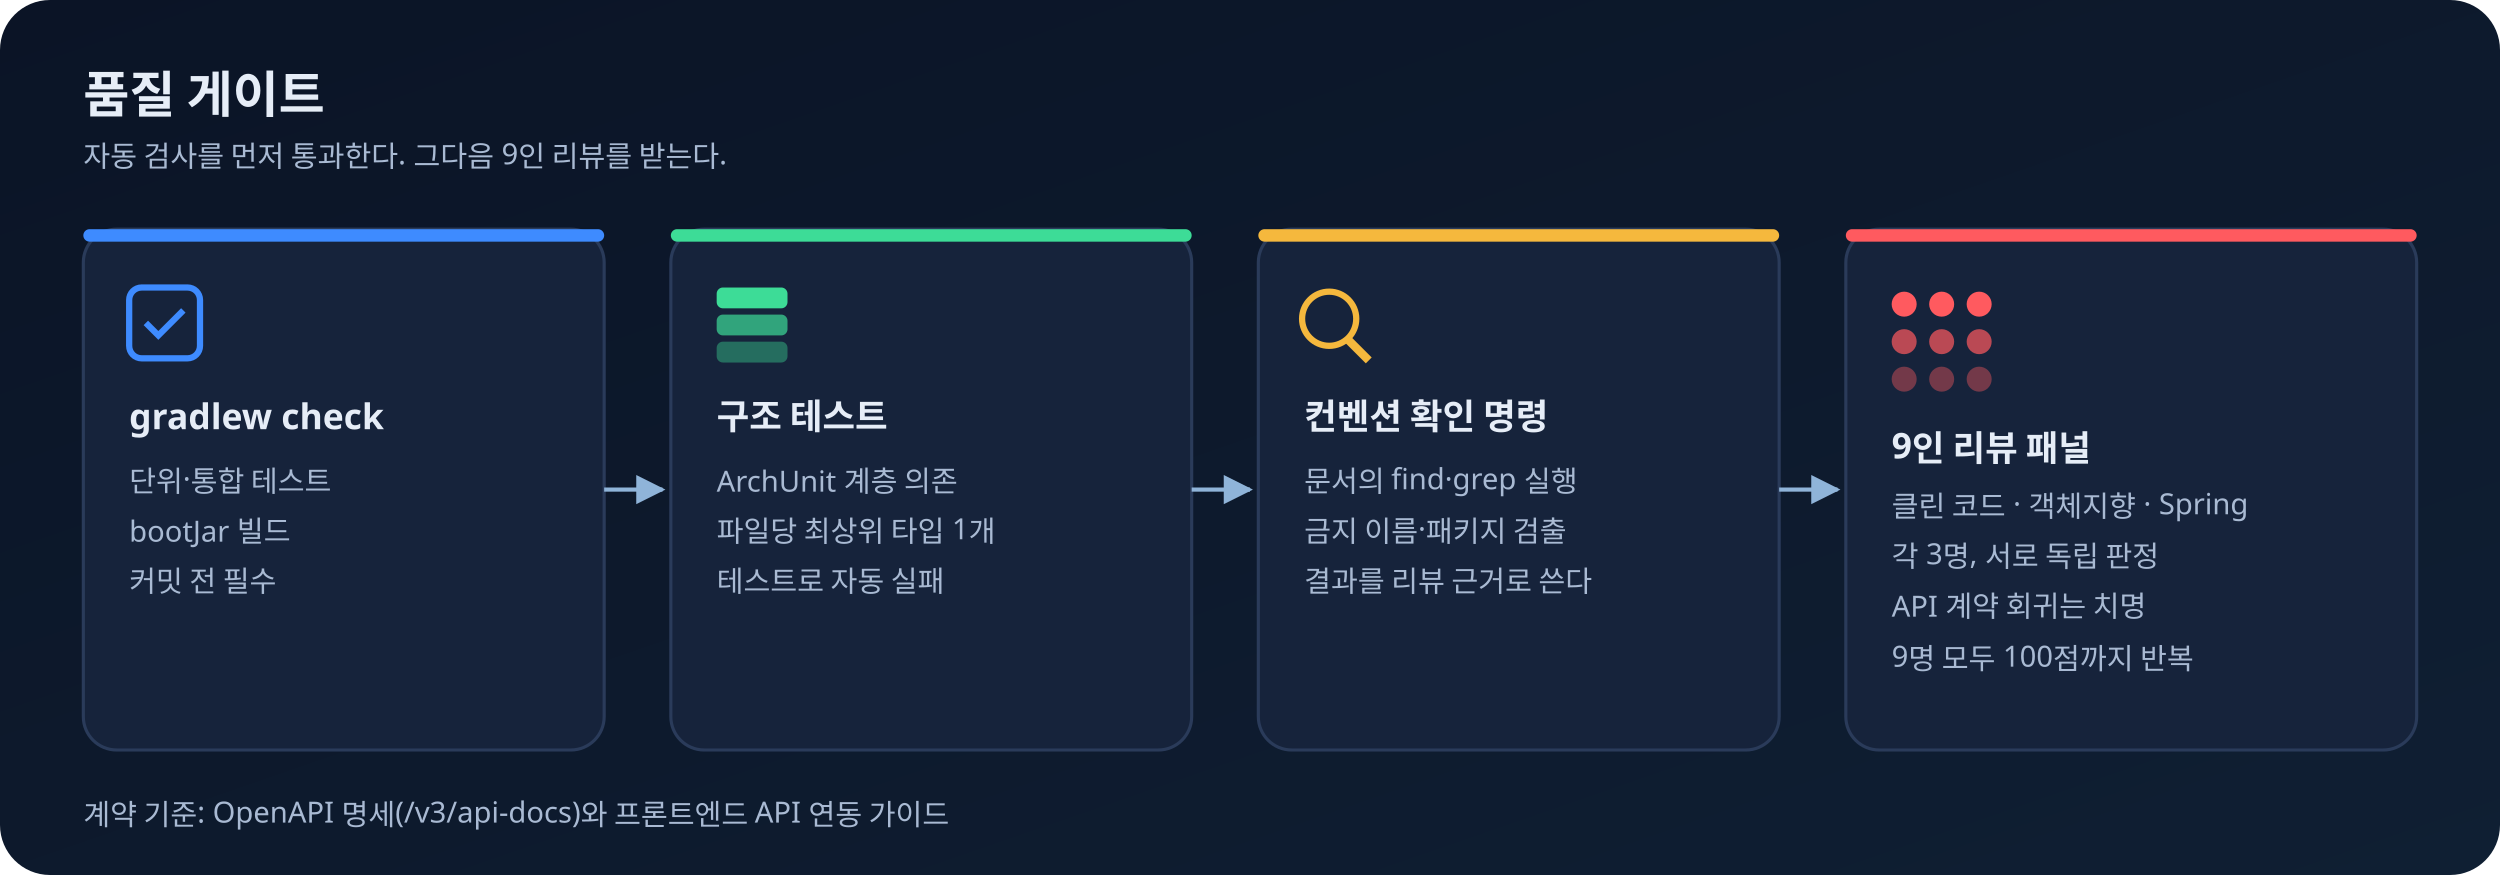
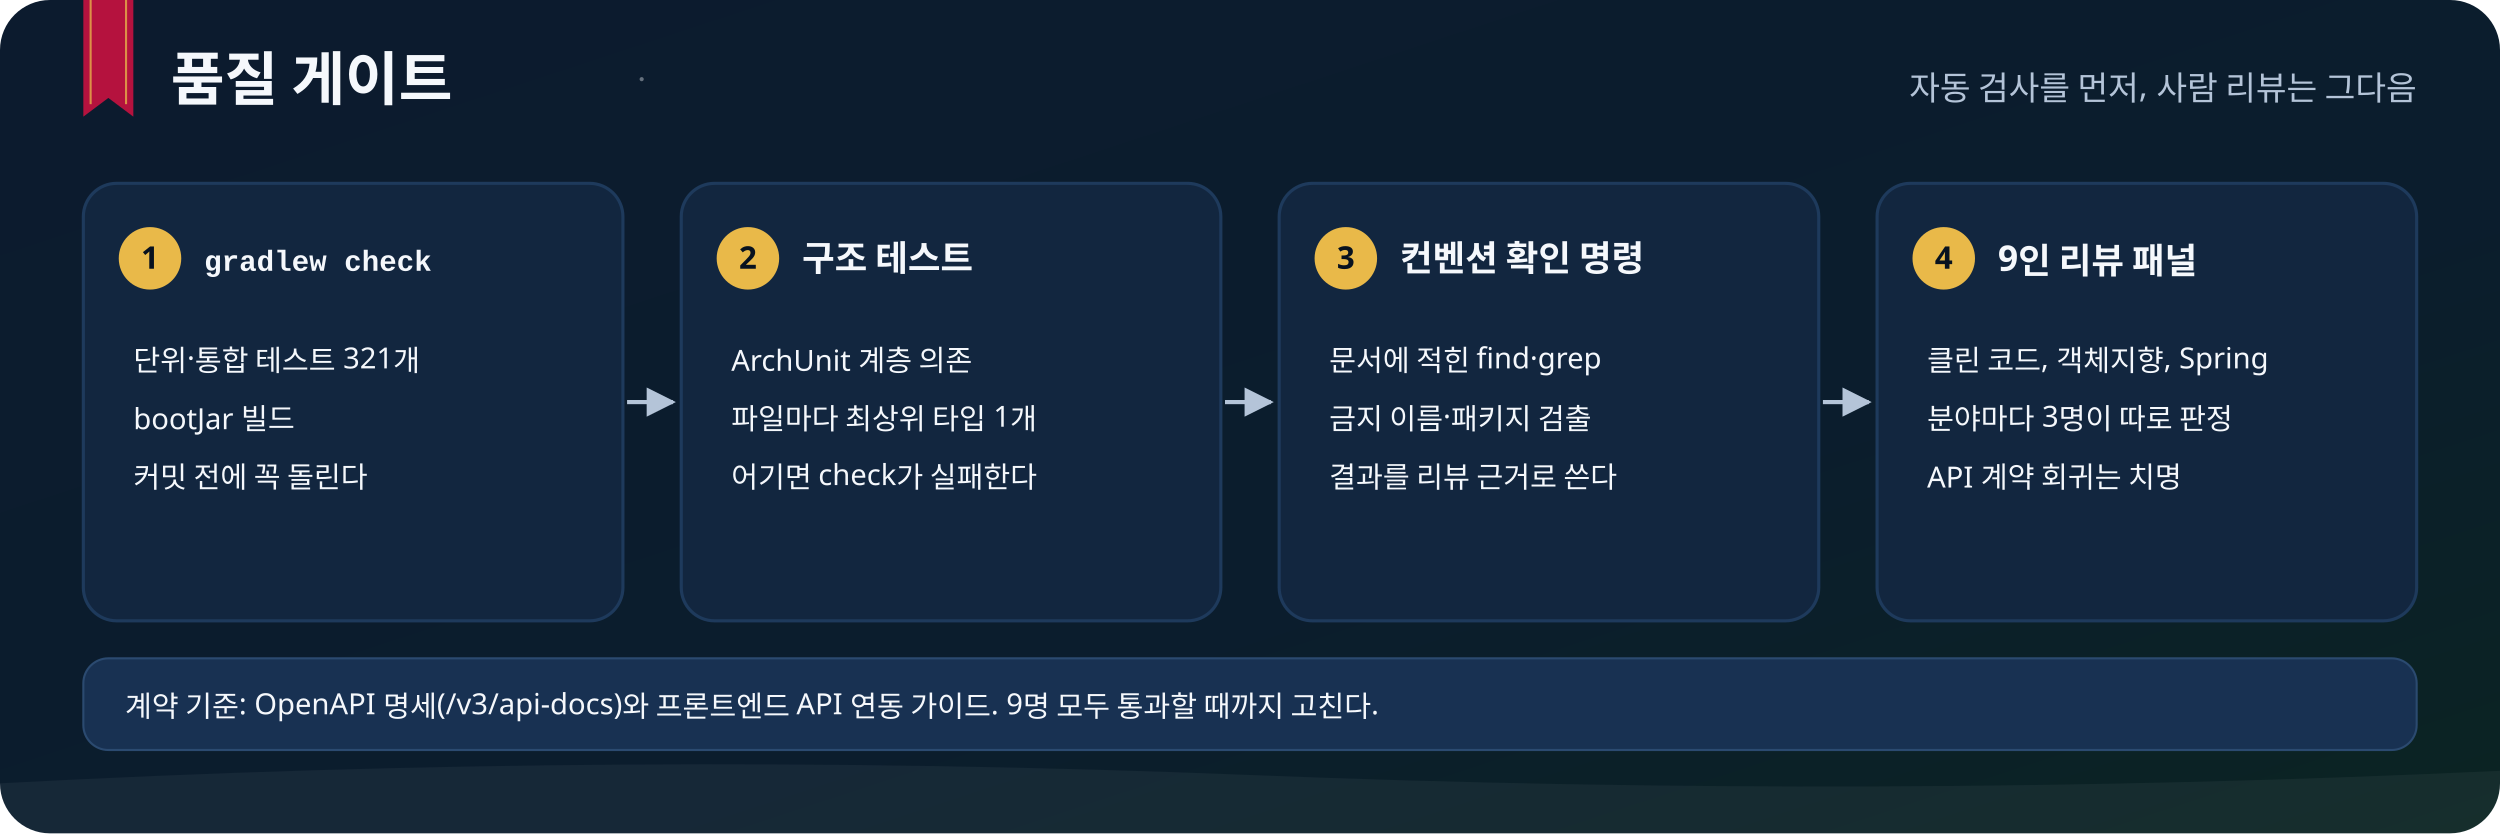
- <svg xmlns="http://www.w3.org/2000/svg" viewBox="0 0 1200 420" width="1200" height="420" role="img" aria-label="품질 게이트">
+ <svg xmlns="http://www.w3.org/2000/svg" viewBox="0 0 1200 400" width="1200" height="400" role="img" aria-label="품질 게이트: 1 gradlew check(테스트 321개, bootJar), 2 ArchUnit과 파일당 타입 1개 구조 테스트, 3 컨벤션 확인 명령, 4 9인 리뷰 패널">
  <defs>
    <linearGradient id="bg" x1="0" y1="0" x2="1" y2="1">
-       <stop offset="0" stop-color="#0B1426" />
-       <stop offset="1" stop-color="#0F1F33" />
+       <stop offset="0" stop-color="#0C1B2E" />
+       <stop offset="0.62" stop-color="#0B1D2D" />
+       <stop offset="1" stop-color="#0B2422" />
    </linearGradient>
    <marker id="arr" viewBox="0 0 10 10" refX="9" refY="5" markerWidth="7" markerHeight="7" orient="auto">
-       <path d="M0,0 L10,5 L0,10 z" fill="#8FB4D9" />
+       <path d="M0,0 L10,5 L0,10 z" fill="#B4C4D8" />
    </marker>
+     <marker id="arrLater" viewBox="0 0 10 10" refX="9" refY="5" markerWidth="7" markerHeight="7" orient="auto">
+       <path d="M0,0 L10,5 L0,10 z" fill="#8DA3BE" />
+     </marker>
+     <symbol id="flake" viewBox="-10 -10 20 20" overflow="visible">
+       <g fill="none" stroke-width="1.3" stroke-linecap="round">
+         <g transform="rotate(0)">
+           <path d="M0,-9 V9" />
+           <path d="M-2.6,-7.4 L0,-5 L2.6,-7.4" />
+           <path d="M-2.6,7.4 L0,5 L2.6,7.4" />
+         </g>
+         <g transform="rotate(60)">
+           <path d="M0,-9 V9" />
+           <path d="M-2.6,-7.4 L0,-5 L2.6,-7.4" />
+           <path d="M-2.6,7.4 L0,5 L2.6,7.4" />
+         </g>
+         <g transform="rotate(120)">
+           <path d="M0,-9 V9" />
+           <path d="M-2.6,-7.4 L0,-5 L2.6,-7.4" />
+           <path d="M-2.6,7.4 L0,5 L2.6,7.4" />
+         </g>
+       </g>
+     </symbol>
    <style>
-       text { font-family: Pretendard, 'Apple SD Gothic Neo', 'Noto Sans KR', 'Segoe UI', sans-serif; fill: #E6EDF7; }
-       .t { font-size: 24px; font-weight: 800; }
+       text { font-family: 'Pretendard', 'Apple SD Gothic Neo', 'Malgun Gothic', 'Noto Sans KR', 'Segoe UI', system-ui, sans-serif; }
+       text:not([fill]) { fill: #F5F8FC; }
+       .card { fill: #12263F; stroke: #1E3A5C; stroke-width: 1.5; }
+       .inner { fill: #183152; stroke: #2B4A70; stroke-width: 1; }
+       .ghost { fill: #0C1B2E; stroke: #8DA3BE; stroke-width: 1.5; stroke-dasharray: 6 5; }
+       .dev { fill: #0E3328; stroke: #134236; stroke-width: 1.5; }
      .h { font-size: 17px; font-weight: 700; }
-       .s { font-size: 14px; fill: #A9BAD3; }
-       .card { fill: #16233B; stroke: #2A3B5A; stroke-width: 1.5; }
-       .line { stroke: #8FB4D9; stroke-width: 2; fill: none; }
+       .s { font-size: 14px; fill: #B4C4D8; }
+       .code { font-family: ui-monospace, 'SF Mono', 'D2Coding', Consolas, 'Liberation Mono', monospace; font-size: 14px; fill: #8ECDF5; }
+       .line { stroke: #B4C4D8; stroke-width: 2; fill: none; }
+       .later { stroke: #8DA3BE; stroke-width: 2; fill: none; stroke-dasharray: 6 5; }
+       
    </style>
  </defs>
-   <rect width="1200" height="420" rx="24" fill="url(#bg)" />
-   <text class="t" x="40" y="54">품질 게이트</text>
-   <text class="s" x="40" y="80">자동 검사를 먼저 통과한다. 그다음 9인 리뷰를 받는다.</text>
-   <rect class="card" x="40" y="110" width="250" height="250" rx="16" />
-   <rect x="40" y="110" width="250" height="6" rx="3" fill="#3E8BFF" />
-   <rect x="62" y="138" width="34" height="34" rx="6" fill="none" stroke="#3E8BFF" stroke-width="3" />
-   <path d="M70,155 l6,6 l12,-12" fill="none" stroke="#3E8BFF" stroke-width="3" />
-   <text class="h" x="62" y="206">gradlew check</text>
-   <text class="s" x="62" y="236">단위·통합 테스트</text>
-   <text class="s" x="62" y="260">bootJar 빌드</text>
-   <text class="s" x="62" y="284">커밋 전 필수</text>
-   <path class="line" d="M290,235 H318" marker-end="url(#arr)" />
-   <rect class="card" x="322" y="110" width="250" height="250" rx="16" />
-   <rect x="322" y="110" width="250" height="6" rx="3" fill="#3DDC97" />
-   <rect x="344" y="138" width="34" height="10" rx="3" fill="#3DDC97" />
-   <rect x="344" y="151" width="34" height="10" rx="3" fill="#3DDC97" fill-opacity="0.7" />
-   <rect x="344" y="164" width="34" height="10" rx="3" fill="#3DDC97" fill-opacity="0.4" />
-   <text class="h" x="344" y="206">구조 테스트</text>
-   <text class="s" x="344" y="236">ArchUnit 계층 의존</text>
-   <text class="s" x="344" y="260">파일당 최상위 타입 1개</text>
-   <text class="s" x="344" y="284">테스트로 자동 실패</text>
-   <path class="line" d="M572,235 H600" marker-end="url(#arr)" />
-   <rect class="card" x="604" y="110" width="250" height="250" rx="16" />
-   <rect x="604" y="110" width="250" height="6" rx="3" fill="#F5B83D" />
-   <circle cx="638" cy="153" r="13" fill="none" stroke="#F5B83D" stroke-width="3" />
-   <path d="M647,163 l10,10" stroke="#F5B83D" stroke-width="4" />
-   <text class="h" x="626" y="206">컨벤션 확인 명령</text>
-   <text class="s" x="626" y="236">문서의 find·grep 실행</text>
-   <text class="s" x="626" y="260">금지 이름·패키지 검출</text>
-   <text class="s" x="626" y="284">결과를 리뷰 근거로 쓴다</text>
-   <path class="line" d="M854,235 H882" marker-end="url(#arr)" />
-   <rect class="card" x="886" y="110" width="274" height="250" rx="16" />
-   <rect x="886" y="110" width="274" height="6" rx="3" fill="#FF5A5F" />
-   <g fill="#FF5A5F">
-     <circle cx="914" cy="146" r="6" />
-     <circle cx="932" cy="146" r="6" />
-     <circle cx="950" cy="146" r="6" />
-     <circle cx="914" cy="164" r="6" fill-opacity="0.7" />
-     <circle cx="932" cy="164" r="6" fill-opacity="0.7" />
-     <circle cx="950" cy="164" r="6" fill-opacity="0.7" />
-     <circle cx="914" cy="182" r="6" fill-opacity="0.4" />
-     <circle cx="932" cy="182" r="6" fill-opacity="0.4" />
-     <circle cx="950" cy="182" r="6" fill-opacity="0.4" />
+   <rect width="1200" height="400" rx="24" fill="url(#bg)" />
+   <path d="M0,376 Q300,360 600,372 T1200,370 V376 A24,24 0 0 1 1176,400 H24 A24,24 0 0 1 0,376 z" fill="#F5F8FC" opacity="0.05" />
+   <g fill="#F5F8FC">
+     <circle cx="821" cy="286" r="1.3" opacity="0.38" />
+     <circle cx="515" cy="359" r="1.1" opacity="0.29" />
+     <circle cx="372" cy="104" r="1.1" opacity="0.32" />
+     <circle cx="206" cy="127" r="1.1" opacity="0.39" />
+     <circle cx="308" cy="38" r="1.0" opacity="0.39" />
+     <circle cx="510" cy="268" r="1.6" opacity="0.35" />
  </g>
-   <text class="h" x="908" y="220">9인 리뷰 패널</text>
-   <text class="s" x="908" y="248">클린 코드 · 객체지향 · Spring</text>
-   <text class="s" x="908" y="272">각 3명, 서로 독립 판정</text>
-   <text class="s" x="908" y="296">API 계약 회귀는 치명</text>
-   <text class="s" x="908" y="320">9명 모두 100점까지 반복</text>
-   <text class="s" x="40" y="396">계약 기준: OpenAPI 명세(/v3/api-docs)와 프론트엔드 API 연동 가이드</text>
+   <path d="M40,0 H64 V56 L52,47 L40,56 z" fill="#B5123E" />
+   <path d="M43.5,0 V50 M60.5,0 V50" stroke="#E9B949" stroke-width="1" opacity="0.75" />
+   <text x="82" y="48" font-size="28" font-weight="800">품질 게이트</text>
+   <text x="1160" y="48" text-anchor="end" font-size="16" fill="#B4C4D8">자동 검사를 먼저, 사람 리뷰는 그다음</text>
+   <rect class="card" x="40" y="88" width="259" height="210" rx="16" />
+   <circle cx="72" cy="124" r="15" fill="#E9B949" />
+   <text x="72" y="129" text-anchor="middle" font-size="15" font-weight="800" fill="#08121F">1</text>
+   <text x="98" y="130" class="code" font-size="16" font-weight="700">gradlew check</text>
+   <text x="64" y="178" class="s">단위·통합 테스트 321개</text>
+   <text x="64" y="206" class="s">bootJar 빌드</text>
+   <text x="64" y="234" class="s">커밋 전에 꼭 돌린다</text>
+   <path class="line" d="M301,193 H323" marker-end="url(#arr)" />
+   <rect class="card" x="327" y="88" width="259" height="210" rx="16" />
+   <circle cx="359" cy="124" r="15" fill="#E9B949" />
+   <text x="359" y="129" text-anchor="middle" font-size="15" font-weight="800" fill="#08121F">2</text>
+   <text x="385" y="130" class="h">구조 테스트</text>
+   <text x="351" y="178" class="s">ArchUnit 계층 의존</text>
+   <text x="351" y="206" class="s">파일마다 최상위 타입 1개</text>
+   <text x="351" y="234" class="s">어기면 check가 실패한다</text>
+   <path class="line" d="M588,193 H610" marker-end="url(#arr)" />
+   <rect class="card" x="614" y="88" width="259" height="210" rx="16" />
+   <circle cx="646" cy="124" r="15" fill="#E9B949" />
+   <text x="646" y="129" text-anchor="middle" font-size="15" font-weight="800" fill="#08121F">3</text>
+   <text x="672" y="130" class="h">컨벤션 확인 명령</text>
+   <text x="638" y="178" class="s">문서에 적힌 find·grep</text>
+   <text x="638" y="206" class="s">금지 이름·패키지 검출</text>
+   <text x="638" y="234" class="s">결과를 리뷰 근거로 쓴다</text>
+   <path class="line" d="M875,193 H897" marker-end="url(#arr)" />
+   <rect class="card" x="901" y="88" width="259" height="210" rx="16" />
+   <circle cx="933" cy="124" r="15" fill="#E9B949" />
+   <text x="933" y="129" text-anchor="middle" font-size="15" font-weight="800" fill="#08121F">4</text>
+   <text x="959" y="130" class="h">9인 리뷰 패널</text>
+   <text x="925" y="178" class="s">클린 코드, 객체지향, Spring</text>
+   <text x="925" y="206" class="s">분야마다 3명이 따로 판정</text>
+   <text x="925" y="234" class="s">API 계약 회귀는 치명</text>
+   <rect class="inner" x="40" y="316" width="1120" height="44" rx="12" />
+   <text x="60" y="344" class="s">계약 기준: OpenAPI 명세(/v3/api-docs)와 프론트엔드 API 연동 가이드. 9명 모두 통과할 때까지 고친다.</text>
</svg>
